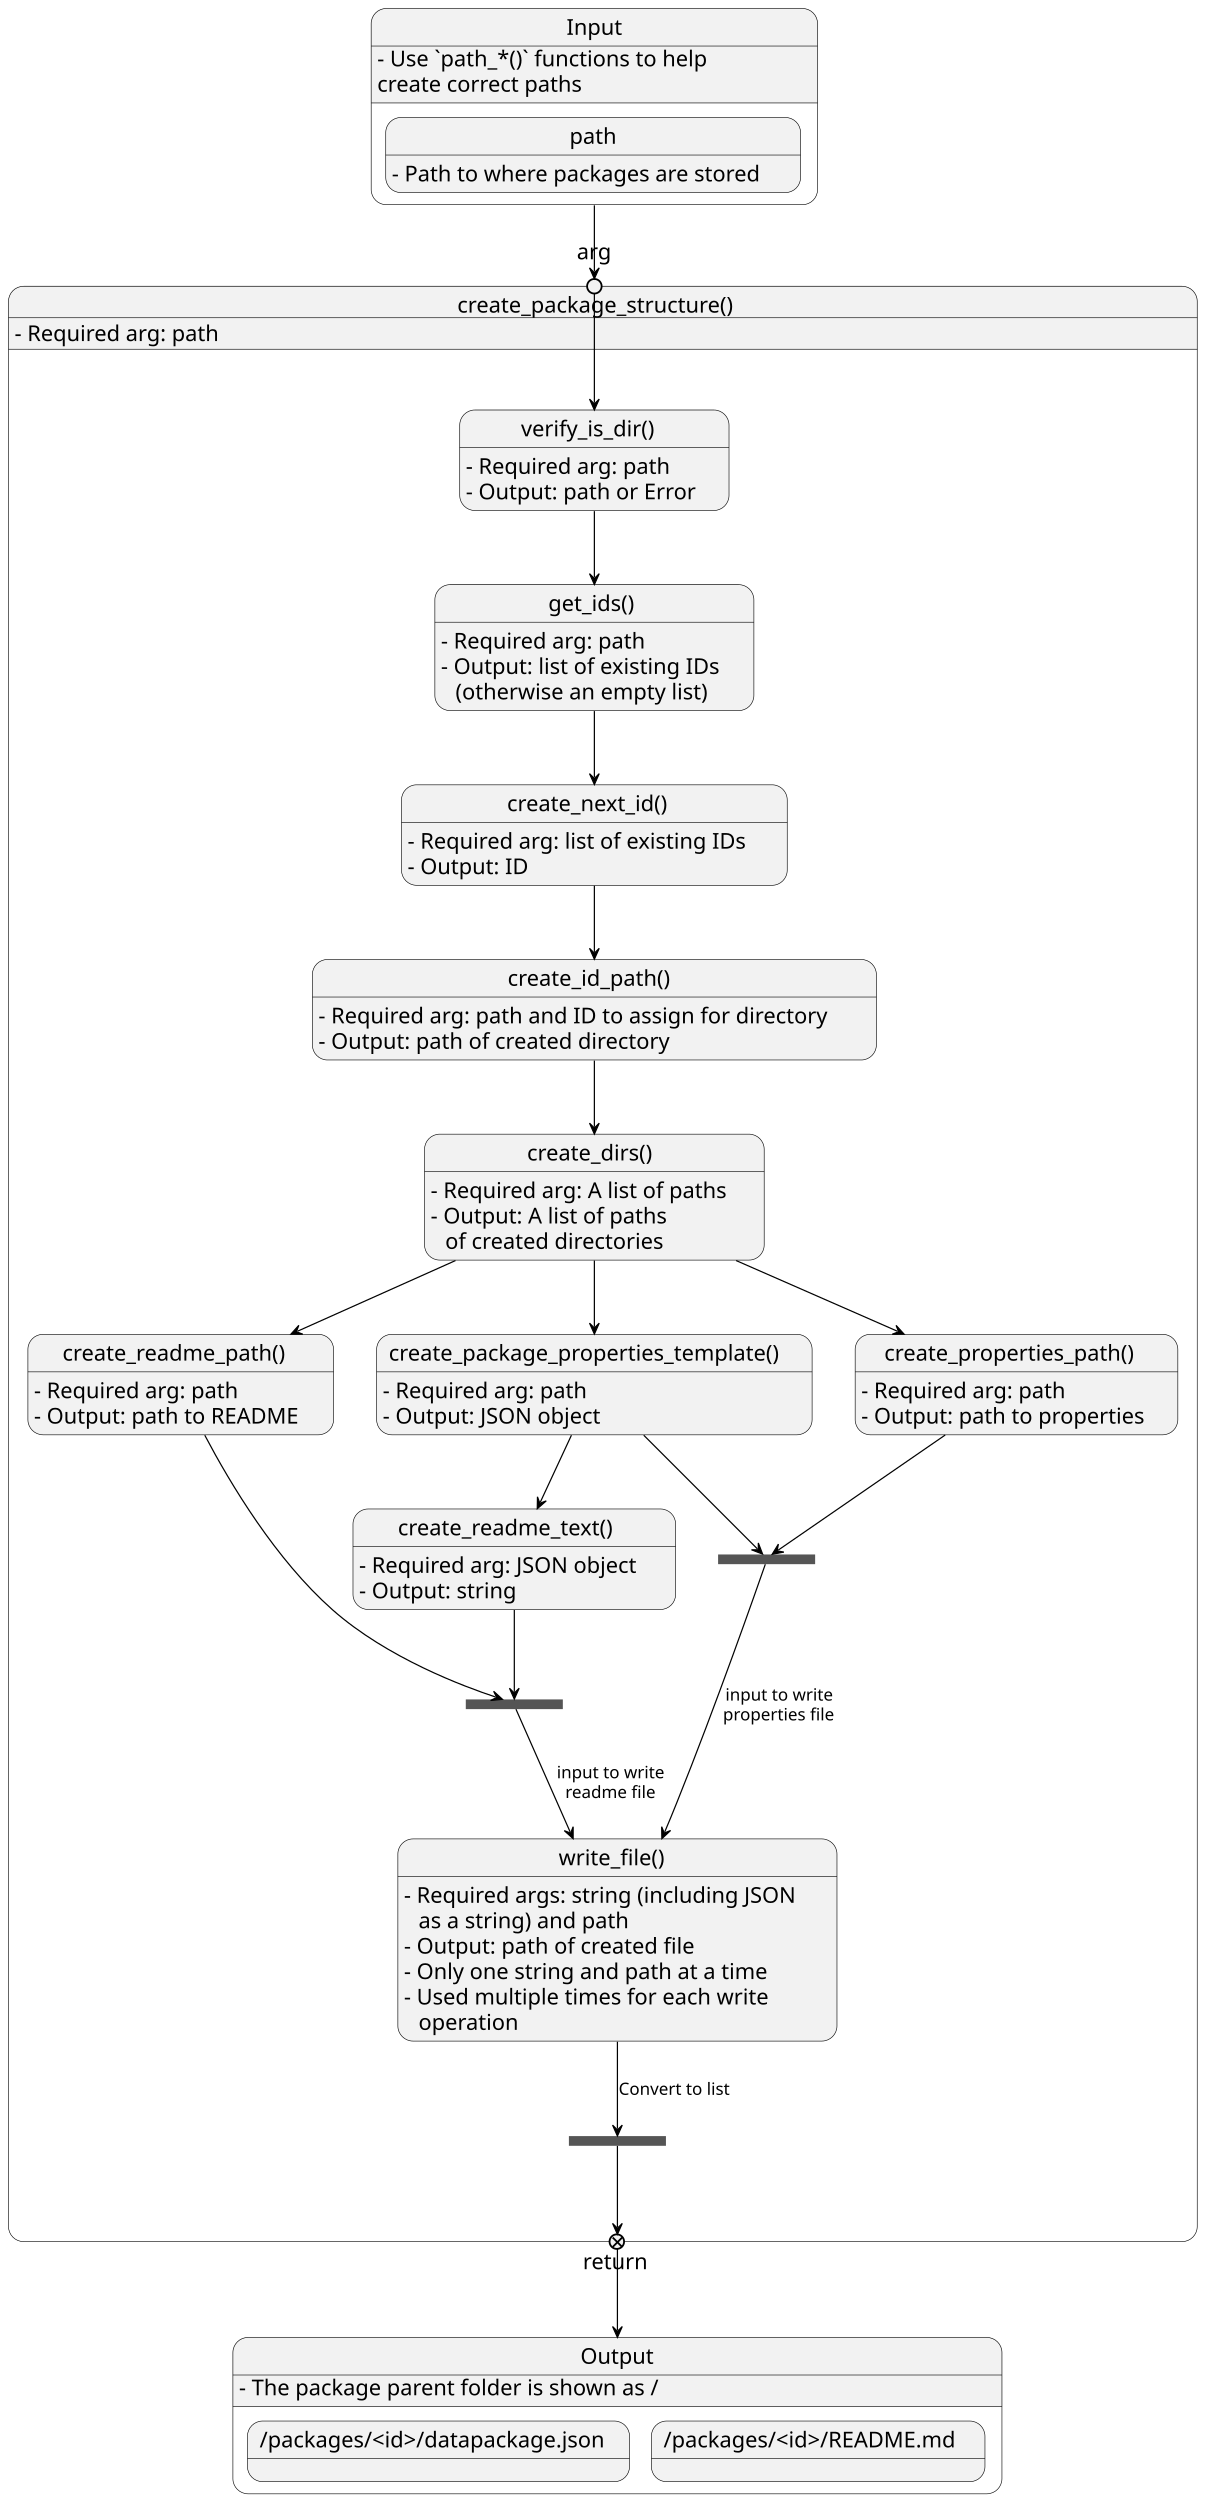
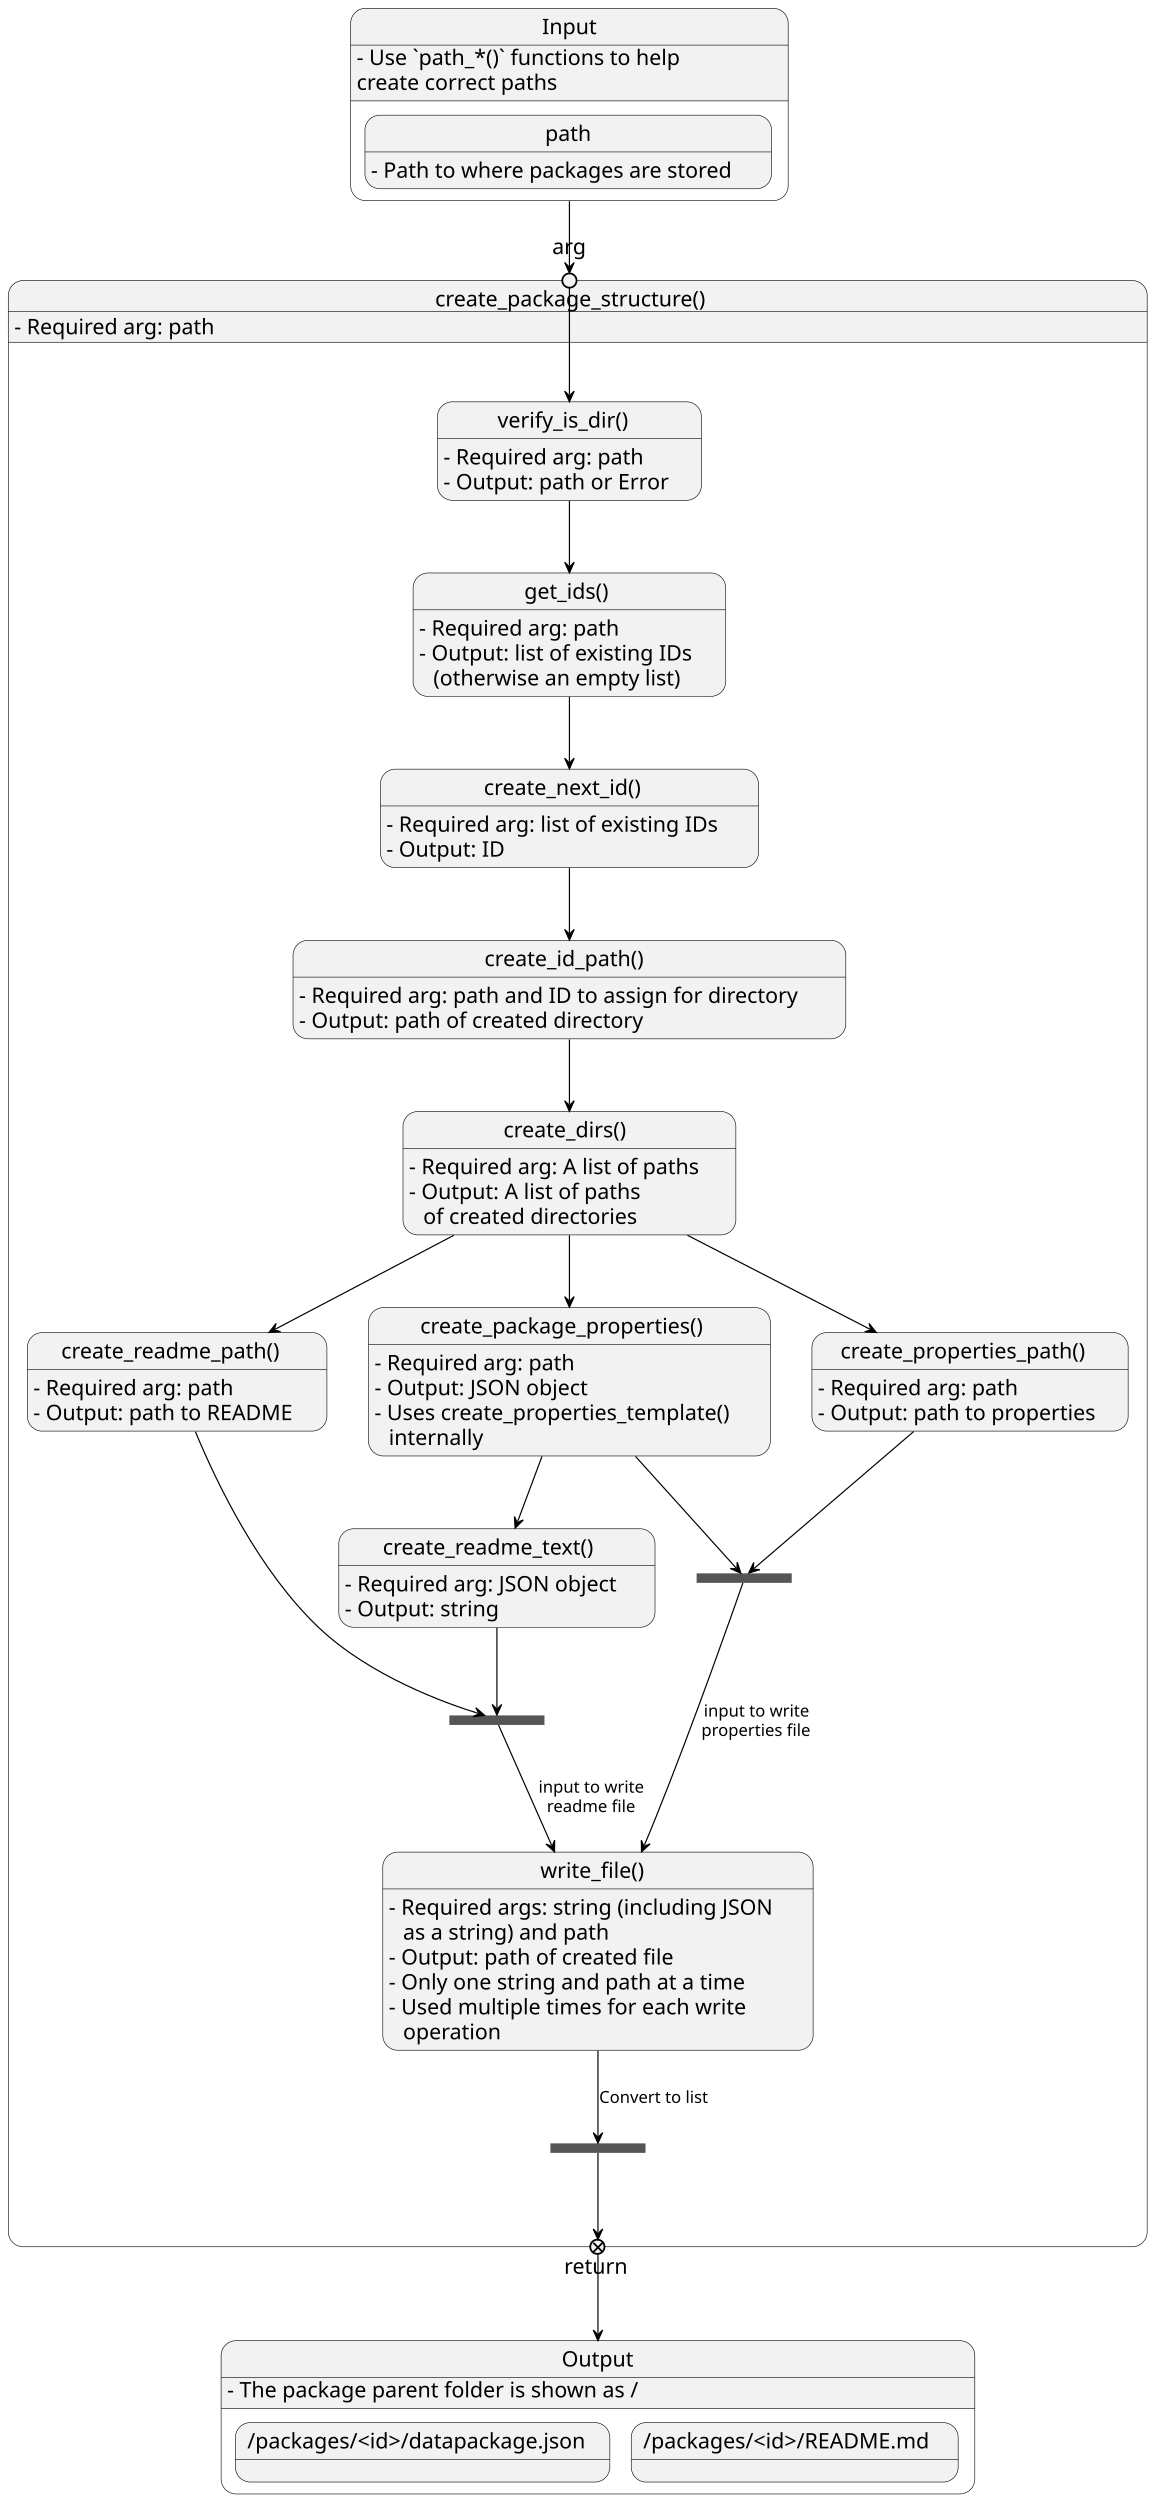
- <svg xmlns="http://www.w3.org/2000/svg" contentStyleType="text/css" height="2061px" preserveAspectRatio="none" style="width:1000px;height:2061px;background:#FFFFFF;" version="1.1" viewBox="0 0 1000 2061" width="1000px" zoomAndPan="magnify">
+ <svg xmlns="http://www.w3.org/2000/svg" contentStyleType="text/css" height="2103px" preserveAspectRatio="none" style="width:978px;height:2103px;background:#FFFFFF;" version="1.1" viewBox="0 0 978 2103" width="978px" zoomAndPan="magnify">
  <defs />
  <g>
    <g id="cluster_cps">
-       <path d="M19.5,236 L974.5,236 A12.5,12.5 0 0 1 987,248.5 L987,287.906 L7,287.906 L7,248.5 A12.5,12.5 0 0 1 19.5,236 " fill="#F2F2F2" style="stroke:#F2F2F2;stroke-width:1.0;" />
-       <rect fill="none" height="1612" rx="12.5" ry="12.5" style="stroke:#000000;stroke-width:0.5;" width="980" x="7" y="236" />
-       <line style="stroke:#000000;stroke-width:0.5;" x1="7" x2="987" y1="287.906" y2="287.906" />
-       <line style="stroke:#000000;stroke-width:0.5;" x1="7" x2="987" y1="261.953" y2="261.953" />
-       <text fill="#000000" font-family="Fira Code" font-size="18" lengthAdjust="spacing" textLength="240" x="377" y="257.708">create_package_structure()</text>
+       <path d="M19.5,236 L952.5,236 A12.5,12.5 0 0 1 965,248.5 L965,287.906 L7,287.906 L7,248.5 A12.5,12.5 0 0 1 19.5,236 " fill="#F2F2F2" style="stroke:#F2F2F2;stroke-width:1.0;" />
+       <rect fill="none" height="1654" rx="12.5" ry="12.5" style="stroke:#000000;stroke-width:0.5;" width="958" x="7" y="236" />
+       <line style="stroke:#000000;stroke-width:0.5;" x1="7" x2="965" y1="287.906" y2="287.906" />
+       <line style="stroke:#000000;stroke-width:0.5;" x1="7" x2="965" y1="261.953" y2="261.953" />
+       <text fill="#000000" font-family="Fira Code" font-size="18" lengthAdjust="spacing" textLength="240" x="366" y="257.708">create_package_structure()</text>
      <text fill="#000000" font-family="Fira Code" font-size="18" lengthAdjust="spacing" textLength="180" x="12" y="281.161">- Required arg: path</text>
    </g>
-     <text fill="#000000" font-family="Fira Code" font-size="18" lengthAdjust="spacing" textLength="29" x="475.5" y="213.755">arg</text>
-     <ellipse cx="490" cy="236" fill="#F2F2F2" rx="6" ry="6" style="stroke:#000000;stroke-width:1.5;" />
+     <text fill="#000000" font-family="Fira Code" font-size="18" lengthAdjust="spacing" textLength="29" x="464.5" y="213.755">arg</text>
+     <ellipse cx="479" cy="236" fill="#F2F2F2" rx="6" ry="6" style="stroke:#000000;stroke-width:1.5;" />
    <g id="cps.vid">
-       <rect fill="#F2F2F2" height="82.859" rx="12.5" ry="12.5" style="stroke:#000000;stroke-width:0.5;" width="222" x="379" y="338" />
-       <line style="stroke:#000000;stroke-width:0.5;" x1="379" x2="601" y1="368.953" y2="368.953" />
-       <text fill="#000000" font-family="Fira Code" font-size="18" lengthAdjust="spacing" textLength="121" x="429.5" y="359.708">verify_is_dir()</text>
-       <text fill="#000000" font-family="Fira Code" font-size="18" lengthAdjust="spacing" textLength="180" x="384" y="390.661">- Required arg: path</text>
-       <text fill="#000000" font-family="Fira Code" font-size="18" lengthAdjust="spacing" textLength="202" x="384" y="411.614">- Output: path or Error</text>
+       <rect fill="#F2F2F2" height="82.859" rx="12.5" ry="12.5" style="stroke:#000000;stroke-width:0.5;" width="222" x="368" y="338" />
+       <line style="stroke:#000000;stroke-width:0.5;" x1="368" x2="590" y1="368.953" y2="368.953" />
+       <text fill="#000000" font-family="Fira Code" font-size="18" lengthAdjust="spacing" textLength="121" x="418.5" y="359.708">verify_is_dir()</text>
+       <text fill="#000000" font-family="Fira Code" font-size="18" lengthAdjust="spacing" textLength="180" x="373" y="390.661">- Required arg: path</text>
+       <text fill="#000000" font-family="Fira Code" font-size="18" lengthAdjust="spacing" textLength="202" x="373" y="411.614">- Output: path or Error</text>
    </g>
    <g id="cps.gi">
-       <rect fill="#F2F2F2" height="103.812" rx="12.5" ry="12.5" style="stroke:#000000;stroke-width:0.5;" width="263" x="358.5" y="482" />
-       <line style="stroke:#000000;stroke-width:0.5;" x1="358.5" x2="621.5" y1="512.953" y2="512.953" />
-       <text fill="#000000" font-family="Fira Code" font-size="18" lengthAdjust="spacing" textLength="76" x="452" y="503.708">get_ids()</text>
-       <text fill="#000000" font-family="Fira Code" font-size="18" lengthAdjust="spacing" textLength="180" x="363.5" y="534.661">- Required arg: path</text>
-       <text fill="#000000" font-family="Fira Code" font-size="18" lengthAdjust="spacing" textLength="243" x="363.5" y="555.614">- Output: list of existing IDs</text>
-       <text fill="#000000" font-family="Fira Code" font-size="18" lengthAdjust="spacing" textLength="223" x="375.5" y="576.567">(otherwise an empty list)</text>
+       <rect fill="#F2F2F2" height="103.812" rx="12.5" ry="12.5" style="stroke:#000000;stroke-width:0.5;" width="263" x="347.5" y="482" />
+       <line style="stroke:#000000;stroke-width:0.5;" x1="347.5" x2="610.5" y1="512.953" y2="512.953" />
+       <text fill="#000000" font-family="Fira Code" font-size="18" lengthAdjust="spacing" textLength="76" x="441" y="503.708">get_ids()</text>
+       <text fill="#000000" font-family="Fira Code" font-size="18" lengthAdjust="spacing" textLength="180" x="352.5" y="534.661">- Required arg: path</text>
+       <text fill="#000000" font-family="Fira Code" font-size="18" lengthAdjust="spacing" textLength="243" x="352.5" y="555.614">- Output: list of existing IDs</text>
+       <text fill="#000000" font-family="Fira Code" font-size="18" lengthAdjust="spacing" textLength="223" x="364.5" y="576.567">(otherwise an empty list)</text>
    </g>
    <g id="cps.cni">
-       <rect fill="#F2F2F2" height="82.859" rx="12.5" ry="12.5" style="stroke:#000000;stroke-width:0.5;" width="318" x="331" y="647" />
-       <line style="stroke:#000000;stroke-width:0.5;" x1="331" x2="649" y1="677.953" y2="677.953" />
-       <text fill="#000000" font-family="Fira Code" font-size="18" lengthAdjust="spacing" textLength="144" x="418" y="668.708">create_next_id()</text>
-       <text fill="#000000" font-family="Fira Code" font-size="18" lengthAdjust="spacing" textLength="298" x="336" y="699.661">- Required arg: list of existing IDs</text>
-       <text fill="#000000" font-family="Fira Code" font-size="18" lengthAdjust="spacing" textLength="106" x="336" y="720.614">- Output: ID</text>
+       <rect fill="#F2F2F2" height="82.859" rx="12.5" ry="12.5" style="stroke:#000000;stroke-width:0.5;" width="318" x="320" y="647" />
+       <line style="stroke:#000000;stroke-width:0.5;" x1="320" x2="638" y1="677.953" y2="677.953" />
+       <text fill="#000000" font-family="Fira Code" font-size="18" lengthAdjust="spacing" textLength="144" x="407" y="668.708">create_next_id()</text>
+       <text fill="#000000" font-family="Fira Code" font-size="18" lengthAdjust="spacing" textLength="298" x="325" y="699.661">- Required arg: list of existing IDs</text>
+       <text fill="#000000" font-family="Fira Code" font-size="18" lengthAdjust="spacing" textLength="106" x="325" y="720.614">- Output: ID</text>
    </g>
    <g id="cps.cip">
-       <rect fill="#F2F2F2" height="82.859" rx="12.5" ry="12.5" style="stroke:#000000;stroke-width:0.5;" width="465" x="257.5" y="791" />
-       <line style="stroke:#000000;stroke-width:0.5;" x1="257.5" x2="722.5" y1="821.953" y2="821.953" />
-       <text fill="#000000" font-family="Fira Code" font-size="18" lengthAdjust="spacing" textLength="143" x="418.5" y="812.708">create_id_path()</text>
-       <text fill="#000000" font-family="Fira Code" font-size="18" lengthAdjust="spacing" textLength="445" x="262.5" y="843.661">- Required arg: path and ID to assign for directory</text>
-       <text fill="#000000" font-family="Fira Code" font-size="18" lengthAdjust="spacing" textLength="308" x="262.5" y="864.614">- Output: path of created directory</text>
+       <rect fill="#F2F2F2" height="82.859" rx="12.5" ry="12.5" style="stroke:#000000;stroke-width:0.5;" width="465" x="246.5" y="791" />
+       <line style="stroke:#000000;stroke-width:0.5;" x1="246.5" x2="711.5" y1="821.953" y2="821.953" />
+       <text fill="#000000" font-family="Fira Code" font-size="18" lengthAdjust="spacing" textLength="143" x="407.5" y="812.708">create_id_path()</text>
+       <text fill="#000000" font-family="Fira Code" font-size="18" lengthAdjust="spacing" textLength="445" x="251.5" y="843.661">- Required arg: path and ID to assign for directory</text>
+       <text fill="#000000" font-family="Fira Code" font-size="18" lengthAdjust="spacing" textLength="308" x="251.5" y="864.614">- Output: path of created directory</text>
    </g>
    <g id="cps.cd">
-       <rect fill="#F2F2F2" height="103.812" rx="12.5" ry="12.5" style="stroke:#000000;stroke-width:0.5;" width="280" x="350" y="935" />
-       <line style="stroke:#000000;stroke-width:0.5;" x1="350" x2="630" y1="965.953" y2="965.953" />
-       <text fill="#000000" font-family="Fira Code" font-size="18" lengthAdjust="spacing" textLength="111" x="434.5" y="956.708">create_dirs()</text>
-       <text fill="#000000" font-family="Fira Code" font-size="18" lengthAdjust="spacing" textLength="260" x="355" y="987.661">- Required arg: A list of paths</text>
-       <text fill="#000000" font-family="Fira Code" font-size="18" lengthAdjust="spacing" textLength="205" x="355" y="1008.614">- Output: A list of paths</text>
-       <text fill="#000000" font-family="Fira Code" font-size="18" lengthAdjust="spacing" textLength="190" x="367" y="1029.567">of created directories</text>
+       <rect fill="#F2F2F2" height="103.812" rx="12.5" ry="12.5" style="stroke:#000000;stroke-width:0.5;" width="280" x="339" y="935" />
+       <line style="stroke:#000000;stroke-width:0.5;" x1="339" x2="619" y1="965.953" y2="965.953" />
+       <text fill="#000000" font-family="Fira Code" font-size="18" lengthAdjust="spacing" textLength="111" x="423.5" y="956.708">create_dirs()</text>
+       <text fill="#000000" font-family="Fira Code" font-size="18" lengthAdjust="spacing" textLength="260" x="344" y="987.661">- Required arg: A list of paths</text>
+       <text fill="#000000" font-family="Fira Code" font-size="18" lengthAdjust="spacing" textLength="205" x="344" y="1008.614">- Output: A list of paths</text>
+       <text fill="#000000" font-family="Fira Code" font-size="18" lengthAdjust="spacing" textLength="190" x="356" y="1029.567">of created directories</text>
    </g>
    <g id="cps.cppt">
-       <rect fill="#F2F2F2" height="82.859" rx="12.5" ry="12.5" style="stroke:#000000;stroke-width:0.5;" width="359" x="310.5" y="1100" />
-       <line style="stroke:#000000;stroke-width:0.5;" x1="310.5" x2="669.5" y1="1130.953" y2="1130.953" />
-       <text fill="#000000" font-family="Fira Code" font-size="18" lengthAdjust="spacing" textLength="339" x="320.5" y="1121.708">create_package_properties_template()</text>
-       <text fill="#000000" font-family="Fira Code" font-size="18" lengthAdjust="spacing" textLength="180" x="315.5" y="1152.661">- Required arg: path</text>
-       <text fill="#000000" font-family="Fira Code" font-size="18" lengthAdjust="spacing" textLength="191" x="315.5" y="1173.614">- Output: JSON object</text>
+       <rect fill="#F2F2F2" height="124.766" rx="12.5" ry="12.5" style="stroke:#000000;stroke-width:0.5;" width="338" x="310" y="1100" />
+       <line style="stroke:#000000;stroke-width:0.5;" x1="310" x2="648" y1="1130.953" y2="1130.953" />
+       <text fill="#000000" font-family="Fira Code" font-size="18" lengthAdjust="spacing" textLength="251" x="353.5" y="1121.708">create_package_properties()</text>
+       <text fill="#000000" font-family="Fira Code" font-size="18" lengthAdjust="spacing" textLength="180" x="315" y="1152.661">- Required arg: path</text>
+       <text fill="#000000" font-family="Fira Code" font-size="18" lengthAdjust="spacing" textLength="191" x="315" y="1173.614">- Output: JSON object</text>
+       <text fill="#000000" font-family="Fira Code" font-size="18" lengthAdjust="spacing" textLength="318" x="315" y="1194.567">- Uses create_properties_template()</text>
+       <text fill="#000000" font-family="Fira Code" font-size="18" lengthAdjust="spacing" textLength="84" x="327" y="1215.521">internally</text>
    </g>
    <g id="cps.crt">
-       <rect fill="#F2F2F2" height="82.859" rx="12.5" ry="12.5" style="stroke:#000000;stroke-width:0.5;" width="266" x="291" y="1244" />
-       <line style="stroke:#000000;stroke-width:0.5;" x1="291" x2="557" y1="1274.953" y2="1274.953" />
-       <text fill="#000000" font-family="Fira Code" font-size="18" lengthAdjust="spacing" textLength="192" x="328" y="1265.708">create_readme_text()</text>
-       <text fill="#000000" font-family="Fira Code" font-size="18" lengthAdjust="spacing" textLength="246" x="296" y="1296.661">- Required arg: JSON object</text>
-       <text fill="#000000" font-family="Fira Code" font-size="18" lengthAdjust="spacing" textLength="136" x="296" y="1317.614">- Output: string</text>
+       <rect fill="#F2F2F2" height="82.859" rx="12.5" ry="12.5" style="stroke:#000000;stroke-width:0.5;" width="266" x="285" y="1286" />
+       <line style="stroke:#000000;stroke-width:0.5;" x1="285" x2="551" y1="1316.953" y2="1316.953" />
+       <text fill="#000000" font-family="Fira Code" font-size="18" lengthAdjust="spacing" textLength="192" x="322" y="1307.708">create_readme_text()</text>
+       <text fill="#000000" font-family="Fira Code" font-size="18" lengthAdjust="spacing" textLength="246" x="290" y="1338.661">- Required arg: JSON object</text>
+       <text fill="#000000" font-family="Fira Code" font-size="18" lengthAdjust="spacing" textLength="136" x="290" y="1359.614">- Output: string</text>
    </g>
    <g id="cps.crp">
-       <rect fill="#F2F2F2" height="82.859" rx="12.5" ry="12.5" style="stroke:#000000;stroke-width:0.5;" width="252" x="23" y="1100" />
-       <line style="stroke:#000000;stroke-width:0.5;" x1="23" x2="275" y1="1130.953" y2="1130.953" />
-       <text fill="#000000" font-family="Fira Code" font-size="18" lengthAdjust="spacing" textLength="195" x="51.5" y="1121.708">create_readme_path()</text>
-       <text fill="#000000" font-family="Fira Code" font-size="18" lengthAdjust="spacing" textLength="180" x="28" y="1152.661">- Required arg: path</text>
-       <text fill="#000000" font-family="Fira Code" font-size="18" lengthAdjust="spacing" textLength="232" x="28" y="1173.614">- Output: path to README</text>
+       <rect fill="#F2F2F2" height="82.859" rx="12.5" ry="12.5" style="stroke:#000000;stroke-width:0.5;" width="252" x="23" y="1121" />
+       <line style="stroke:#000000;stroke-width:0.5;" x1="23" x2="275" y1="1151.953" y2="1151.953" />
+       <text fill="#000000" font-family="Fira Code" font-size="18" lengthAdjust="spacing" textLength="195" x="51.5" y="1142.708">create_readme_path()</text>
+       <text fill="#000000" font-family="Fira Code" font-size="18" lengthAdjust="spacing" textLength="180" x="28" y="1173.661">- Required arg: path</text>
+       <text fill="#000000" font-family="Fira Code" font-size="18" lengthAdjust="spacing" textLength="232" x="28" y="1194.614">- Output: path to README</text>
    </g>
    <g id="cps.cprop">
-       <rect fill="#F2F2F2" height="82.859" rx="12.5" ry="12.5" style="stroke:#000000;stroke-width:0.5;" width="266" x="705" y="1100" />
-       <line style="stroke:#000000;stroke-width:0.5;" x1="705" x2="971" y1="1130.953" y2="1130.953" />
-       <text fill="#000000" font-family="Fira Code" font-size="18" lengthAdjust="spacing" textLength="218" x="729" y="1121.708">create_properties_path()</text>
-       <text fill="#000000" font-family="Fira Code" font-size="18" lengthAdjust="spacing" textLength="180" x="710" y="1152.661">- Required arg: path</text>
-       <text fill="#000000" font-family="Fira Code" font-size="18" lengthAdjust="spacing" textLength="246" x="710" y="1173.614">- Output: path to properties</text>
+       <rect fill="#F2F2F2" height="82.859" rx="12.5" ry="12.5" style="stroke:#000000;stroke-width:0.5;" width="266" x="683" y="1121" />
+       <line style="stroke:#000000;stroke-width:0.5;" x1="683" x2="949" y1="1151.953" y2="1151.953" />
+       <text fill="#000000" font-family="Fira Code" font-size="18" lengthAdjust="spacing" textLength="218" x="707" y="1142.708">create_properties_path()</text>
+       <text fill="#000000" font-family="Fira Code" font-size="18" lengthAdjust="spacing" textLength="180" x="688" y="1173.661">- Required arg: path</text>
+       <text fill="#000000" font-family="Fira Code" font-size="18" lengthAdjust="spacing" textLength="246" x="688" y="1194.614">- Output: path to properties</text>
    </g>
    <g id="cps.wf">
-       <rect fill="#F2F2F2" height="166.672" rx="12.5" ry="12.5" style="stroke:#000000;stroke-width:0.5;" width="362" x="328" y="1516" />
-       <line style="stroke:#000000;stroke-width:0.5;" x1="328" x2="690" y1="1546.953" y2="1546.953" />
-       <text fill="#000000" font-family="Fira Code" font-size="18" lengthAdjust="spacing" textLength="97" x="460.5" y="1537.708">write_file()</text>
-       <text fill="#000000" font-family="Fira Code" font-size="18" lengthAdjust="spacing" textLength="342" x="333" y="1568.661">- Required args: string (including JSON</text>
-       <text fill="#000000" font-family="Fira Code" font-size="18" lengthAdjust="spacing" textLength="180" x="345" y="1589.614">as a string) and path</text>
-       <text fill="#000000" font-family="Fira Code" font-size="18" lengthAdjust="spacing" textLength="254" x="333" y="1610.567">- Output: path of created file</text>
-       <text fill="#000000" font-family="Fira Code" font-size="18" lengthAdjust="spacing" textLength="317" x="333" y="1631.521">- Only one string and path at a time</text>
-       <text fill="#000000" font-family="Fira Code" font-size="18" lengthAdjust="spacing" textLength="320" x="333" y="1652.474">- Used multiple times for each write</text>
-       <text fill="#000000" font-family="Fira Code" font-size="18" lengthAdjust="spacing" textLength="85" x="345" y="1673.427">operation</text>
-     </g>
-     <rect fill="#555555" height="8" style="stroke:none;stroke-width:1.0;" width="80" x="384" y="1401" />
-     <rect fill="#555555" height="8" style="stroke:none;stroke-width:1.0;" width="80" x="592" y="1281.5" />
-     <rect fill="#555555" height="8" style="stroke:none;stroke-width:1.0;" width="80" x="469" y="1761" />
-     <text fill="#000000" font-family="Fira Code" font-size="18" lengthAdjust="spacing" textLength="56" x="480.5" y="1870.708">return</text>
-     <ellipse cx="508.5" cy="1848" fill="#F2F2F2" rx="6" ry="6" style="stroke:#000000;stroke-width:1.5;" />
-     <line style="stroke:#000000;stroke-width:1.5;" x1="512.889" x2="505.111" y1="1852.389" y2="1844.611" />
-     <line style="stroke:#000000;stroke-width:1.5;" x1="512.889" x2="505.111" y1="1844.611" y2="1852.389" />
-     <path d="M318.5,7 L661.5,7 A12.5,12.5 0 0 1 674,19.5 L674,84.859 L306,84.859 L306,19.5 A12.5,12.5 0 0 1 318.5,7 " fill="#F2F2F2" style="stroke:#F2F2F2;stroke-width:1.0;" />
-     <rect fill="none" height="161.766" rx="12.5" ry="12.5" style="stroke:#000000;stroke-width:0.5;" width="368" x="306" y="7" />
-     <line style="stroke:#000000;stroke-width:0.5;" x1="306" x2="674" y1="84.859" y2="84.859" />
-     <line style="stroke:#000000;stroke-width:0.5;" x1="306" x2="674" y1="37.953" y2="37.953" />
-     <text fill="#000000" font-family="Fira Code" font-size="18" lengthAdjust="spacing" textLength="46" x="467" y="28.708">Input</text>
-     <text fill="#000000" font-family="Fira Code" font-size="18" lengthAdjust="spacing" textLength="294" x="311" y="54.661">- Use `path_*()` functions to help</text>
-     <text fill="#000000" font-family="Fira Code" font-size="18" lengthAdjust="spacing" textLength="178" x="311" y="75.614">create correct paths</text>
+       <rect fill="#F2F2F2" height="166.672" rx="12.5" ry="12.5" style="stroke:#000000;stroke-width:0.5;" width="362" x="322" y="1558" />
+       <line style="stroke:#000000;stroke-width:0.5;" x1="322" x2="684" y1="1588.953" y2="1588.953" />
+       <text fill="#000000" font-family="Fira Code" font-size="18" lengthAdjust="spacing" textLength="97" x="454.5" y="1579.708">write_file()</text>
+       <text fill="#000000" font-family="Fira Code" font-size="18" lengthAdjust="spacing" textLength="342" x="327" y="1610.661">- Required args: string (including JSON</text>
+       <text fill="#000000" font-family="Fira Code" font-size="18" lengthAdjust="spacing" textLength="180" x="339" y="1631.614">as a string) and path</text>
+       <text fill="#000000" font-family="Fira Code" font-size="18" lengthAdjust="spacing" textLength="254" x="327" y="1652.567">- Output: path of created file</text>
+       <text fill="#000000" font-family="Fira Code" font-size="18" lengthAdjust="spacing" textLength="317" x="327" y="1673.521">- Only one string and path at a time</text>
+       <text fill="#000000" font-family="Fira Code" font-size="18" lengthAdjust="spacing" textLength="320" x="327" y="1694.474">- Used multiple times for each write</text>
+       <text fill="#000000" font-family="Fira Code" font-size="18" lengthAdjust="spacing" textLength="85" x="339" y="1715.427">operation</text>
+     </g>
+     <rect fill="#555555" height="8" style="stroke:none;stroke-width:1.0;" width="80" x="378" y="1443" />
+     <rect fill="#555555" height="8" style="stroke:none;stroke-width:1.0;" width="80" x="586" y="1323.5" />
+     <rect fill="#555555" height="8" style="stroke:none;stroke-width:1.0;" width="80" x="463" y="1803" />
+     <text fill="#000000" font-family="Fira Code" font-size="18" lengthAdjust="spacing" textLength="56" x="474.5" y="1912.708">return</text>
+     <ellipse cx="502.5" cy="1890" fill="#F2F2F2" rx="6" ry="6" style="stroke:#000000;stroke-width:1.5;" />
+     <line style="stroke:#000000;stroke-width:1.5;" x1="506.889" x2="499.111" y1="1894.389" y2="1886.611" />
+     <line style="stroke:#000000;stroke-width:1.5;" x1="506.889" x2="499.111" y1="1886.611" y2="1894.389" />
+     <path d="M307.5,7 L650.5,7 A12.5,12.5 0 0 1 663,19.5 L663,84.859 L295,84.859 L295,19.5 A12.5,12.5 0 0 1 307.5,7 " fill="#F2F2F2" style="stroke:#F2F2F2;stroke-width:1.0;" />
+     <rect fill="none" height="161.766" rx="12.5" ry="12.5" style="stroke:#000000;stroke-width:0.5;" width="368" x="295" y="7" />
+     <line style="stroke:#000000;stroke-width:0.5;" x1="295" x2="663" y1="84.859" y2="84.859" />
+     <line style="stroke:#000000;stroke-width:0.5;" x1="295" x2="663" y1="37.953" y2="37.953" />
+     <text fill="#000000" font-family="Fira Code" font-size="18" lengthAdjust="spacing" textLength="46" x="456" y="28.708">Input</text>
+     <text fill="#000000" font-family="Fira Code" font-size="18" lengthAdjust="spacing" textLength="294" x="300" y="54.661">- Use `path_*()` functions to help</text>
+     <text fill="#000000" font-family="Fira Code" font-size="18" lengthAdjust="spacing" textLength="178" x="300" y="75.614">create correct paths</text>
    <g id="input.path">
-       <rect fill="#F2F2F2" height="61.906" rx="12.5" ry="12.5" style="stroke:#000000;stroke-width:0.5;" width="342" x="318" y="96.859" />
-       <line style="stroke:#000000;stroke-width:0.5;" x1="318" x2="660" y1="127.812" y2="127.812" />
-       <text fill="#000000" font-family="Fira Code" font-size="18" lengthAdjust="spacing" textLength="39" x="469.5" y="118.567">path</text>
-       <text fill="#000000" font-family="Fira Code" font-size="18" lengthAdjust="spacing" textLength="322" x="323" y="149.52">- Path to where packages are stored</text>
-     </g>
-     <path d="M204.5,1927 L813.5,1927 A12.5,12.5 0 0 1 826,1939.5 L826,1983.906 L192,1983.906 L192,1939.5 A12.5,12.5 0 0 1 204.5,1927 " fill="#F2F2F2" style="stroke:#F2F2F2;stroke-width:1.0;" />
-     <rect fill="none" height="128.906" rx="12.5" ry="12.5" style="stroke:#000000;stroke-width:0.5;" width="634" x="192" y="1927" />
-     <line style="stroke:#000000;stroke-width:0.5;" x1="192" x2="826" y1="1983.906" y2="1983.906" />
-     <line style="stroke:#000000;stroke-width:0.5;" x1="192" x2="826" y1="1957.953" y2="1957.953" />
-     <text fill="#000000" font-family="Fira Code" font-size="18" lengthAdjust="spacing" textLength="61" x="478.5" y="1948.708">Output</text>
-     <text fill="#000000" font-family="Fira Code" font-size="18" lengthAdjust="spacing" textLength="365" x="197" y="1974.661">- The package parent folder is shown as /</text>
+       <rect fill="#F2F2F2" height="61.906" rx="12.5" ry="12.5" style="stroke:#000000;stroke-width:0.5;" width="342" x="307" y="96.859" />
+       <line style="stroke:#000000;stroke-width:0.5;" x1="307" x2="649" y1="127.812" y2="127.812" />
+       <text fill="#000000" font-family="Fira Code" font-size="18" lengthAdjust="spacing" textLength="39" x="458.5" y="118.567">path</text>
+       <text fill="#000000" font-family="Fira Code" font-size="18" lengthAdjust="spacing" textLength="322" x="312" y="149.52">- Path to where packages are stored</text>
+     </g>
+     <path d="M198.5,1969 L807.5,1969 A12.5,12.5 0 0 1 820,1981.5 L820,2025.906 L186,2025.906 L186,1981.5 A12.5,12.5 0 0 1 198.5,1969 " fill="#F2F2F2" style="stroke:#F2F2F2;stroke-width:1.0;" />
+     <rect fill="none" height="128.906" rx="12.5" ry="12.5" style="stroke:#000000;stroke-width:0.5;" width="634" x="186" y="1969" />
+     <line style="stroke:#000000;stroke-width:0.5;" x1="186" x2="820" y1="2025.906" y2="2025.906" />
+     <line style="stroke:#000000;stroke-width:0.5;" x1="186" x2="820" y1="1999.953" y2="1999.953" />
+     <text fill="#000000" font-family="Fira Code" font-size="18" lengthAdjust="spacing" textLength="61" x="472.5" y="1990.708">Output</text>
+     <text fill="#000000" font-family="Fira Code" font-size="18" lengthAdjust="spacing" textLength="365" x="191" y="2016.661">- The package parent folder is shown as /</text>
    <g id="output.properties_file">
-       <rect fill="#F2F2F2" height="50" rx="12.5" ry="12.5" style="stroke:#000000;stroke-width:0.5;" width="315" x="204" y="1995.906" />
-       <line style="stroke:#000000;stroke-width:0.5;" x1="204" x2="519" y1="2026.859" y2="2026.859" />
-       <text fill="#000000" font-family="Fira Code" font-size="18" lengthAdjust="spacing" textLength="295" x="214" y="2017.614">/packages/&lt;id&gt;/datapackage.json</text>
+       <rect fill="#F2F2F2" height="50" rx="12.5" ry="12.5" style="stroke:#000000;stroke-width:0.5;" width="315" x="198" y="2037.906" />
+       <line style="stroke:#000000;stroke-width:0.5;" x1="198" x2="513" y1="2068.859" y2="2068.859" />
+       <text fill="#000000" font-family="Fira Code" font-size="18" lengthAdjust="spacing" textLength="295" x="208" y="2059.614">/packages/&lt;id&gt;/datapackage.json</text>
    </g>
    <g id="output.readme">
-       <rect fill="#F2F2F2" height="50" rx="12.5" ry="12.5" style="stroke:#000000;stroke-width:0.5;" width="275" x="537" y="1995.906" />
-       <line style="stroke:#000000;stroke-width:0.5;" x1="537" x2="812" y1="2026.859" y2="2026.859" />
-       <text fill="#000000" font-family="Fira Code" font-size="18" lengthAdjust="spacing" textLength="255" x="547" y="2017.614">/packages/&lt;id&gt;/README.md</text>
+       <rect fill="#F2F2F2" height="50" rx="12.5" ry="12.5" style="stroke:#000000;stroke-width:0.5;" width="275" x="531" y="2037.906" />
+       <line style="stroke:#000000;stroke-width:0.5;" x1="531" x2="806" y1="2068.859" y2="2068.859" />
+       <text fill="#000000" font-family="Fira Code" font-size="18" lengthAdjust="spacing" textLength="255" x="541" y="2059.614">/packages/&lt;id&gt;/README.md</text>
    </g>
    <g id="link_input_arg">
-       <path d="M490,169.26 C490,194.97 490,213.47 490,223.82 " fill="none" id="input-to-arg" style="stroke:#000000;stroke-width:1.0;" />
-       <polygon fill="#000000" points="490,229.82,494,220.82,490,224.82,486,220.82,490,229.82" style="stroke:#000000;stroke-width:1.0;" />
+       <path d="M479,169.26 C479,194.97 479,213.47 479,223.82 " fill="none" id="input-to-arg" style="stroke:#000000;stroke-width:1.0;" />
+       <polygon fill="#000000" points="479,229.82,483,220.82,479,224.82,475,220.82,479,229.82" style="stroke:#000000;stroke-width:1.0;" />
    </g>
    <g id="link_arg_vid">
-       <path d="M490,242.04 C490,257.2 490,297.5 490,331.99 " fill="none" id="arg-to-vid" style="stroke:#000000;stroke-width:1.0;" />
-       <polygon fill="#000000" points="490,337.99,494,328.99,490,332.99,486,328.99,490,337.99" style="stroke:#000000;stroke-width:1.0;" />
+       <path d="M479,242.04 C479,257.2 479,297.5 479,331.99 " fill="none" id="arg-to-vid" style="stroke:#000000;stroke-width:1.0;" />
+       <polygon fill="#000000" points="479,337.99,483,328.99,479,332.99,475,328.99,479,337.99" style="stroke:#000000;stroke-width:1.0;" />
    </g>
    <g id="link_vid_gi">
-       <path d="M490,421.37 C490,439.98 490,456.21 490,475.92 " fill="none" id="vid-to-gi" style="stroke:#000000;stroke-width:1.0;" />
-       <polygon fill="#000000" points="490,481.92,494,472.92,490,476.92,486,472.92,490,481.92" style="stroke:#000000;stroke-width:1.0;" />
+       <path d="M479,421.37 C479,439.98 479,456.21 479,475.92 " fill="none" id="vid-to-gi" style="stroke:#000000;stroke-width:1.0;" />
+       <polygon fill="#000000" points="479,481.92,483,472.92,479,476.92,475,472.92,479,481.92" style="stroke:#000000;stroke-width:1.0;" />
    </g>
    <g id="link_gi_cni">
-       <path d="M490,586.2 C490,605.93 490,622.18 490,640.79 " fill="none" id="gi-to-cni" style="stroke:#000000;stroke-width:1.0;" />
-       <polygon fill="#000000" points="490,646.79,494,637.79,490,641.79,486,637.79,490,646.79" style="stroke:#000000;stroke-width:1.0;" />
+       <path d="M479,586.2 C479,605.93 479,622.18 479,640.79 " fill="none" id="gi-to-cni" style="stroke:#000000;stroke-width:1.0;" />
+       <polygon fill="#000000" points="479,646.79,483,637.79,479,641.79,475,637.79,479,646.79" style="stroke:#000000;stroke-width:1.0;" />
    </g>
    <g id="link_cni_cip">
-       <path d="M490,730.19 C490,749.2 490,765.79 490,784.8 " fill="none" id="cni-to-cip" style="stroke:#000000;stroke-width:1.0;" />
-       <polygon fill="#000000" points="490,790.8,494,781.8,490,785.8,486,781.8,490,790.8" style="stroke:#000000;stroke-width:1.0;" />
+       <path d="M479,730.19 C479,749.2 479,765.79 479,784.8 " fill="none" id="cni-to-cip" style="stroke:#000000;stroke-width:1.0;" />
+       <polygon fill="#000000" points="479,790.8,483,781.8,479,785.8,475,781.8,479,790.8" style="stroke:#000000;stroke-width:1.0;" />
    </g>
    <g id="link_cip_cd">
-       <path d="M490,874.37 C490,892.98 490,909.21 490,928.92 " fill="none" id="cip-to-cd" style="stroke:#000000;stroke-width:1.0;" />
-       <polygon fill="#000000" points="490,934.92,494,925.92,490,929.92,486,925.92,490,934.92" style="stroke:#000000;stroke-width:1.0;" />
+       <path d="M479,874.37 C479,892.98 479,909.21 479,928.92 " fill="none" id="cip-to-cd" style="stroke:#000000;stroke-width:1.0;" />
+       <polygon fill="#000000" points="479,934.92,483,925.92,479,929.92,475,925.92,479,934.92" style="stroke:#000000;stroke-width:1.0;" />
    </g>
    <g id="link_cd_cppt">
-       <path d="M490,1039.2 C490,1058.93 490,1075.18 490,1093.79 " fill="none" id="cd-to-cppt" style="stroke:#000000;stroke-width:1.0;" />
-       <polygon fill="#000000" points="490,1099.79,494,1090.79,490,1094.79,486,1090.79,490,1099.79" style="stroke:#000000;stroke-width:1.0;" />
+       <path d="M479,1039.12 C479,1058.11 479,1073.86 479,1093.7 " fill="none" id="cd-to-cppt" style="stroke:#000000;stroke-width:1.0;" />
+       <polygon fill="#000000" points="479,1099.7,483,1090.7,479,1094.7,475,1090.7,479,1099.7" style="stroke:#000000;stroke-width:1.0;" />
    </g>
    <g id="link_cppt_crt">
-       <path d="M471.09,1183.19 C462.25,1202.2 454.278,1219.348 445.448,1238.358 " fill="none" id="cppt-to-crt" style="stroke:#000000;stroke-width:1.0;" />
-       <polygon fill="#000000" points="442.92,1243.8,450.339,1237.323,445.026,1239.265,443.084,1233.953,442.92,1243.8" style="stroke:#000000;stroke-width:1.0;" />
+       <path d="M455.94,1225.12 C448.38,1245.32 442.273,1261.63 435.433,1279.91 " fill="none" id="cppt-to-crt" style="stroke:#000000;stroke-width:1.0;" />
+       <polygon fill="#000000" points="433.33,1285.53,440.23,1278.503,435.082,1280.847,432.738,1275.699,433.33,1285.53" style="stroke:#000000;stroke-width:1.0;" />
    </g>
    <g id="link_cd_crp">
-       <path d="M375.5,1039.2 C331.29,1058.98 286.907,1078.831 245.247,1097.461 " fill="none" id="cd-to-crp" style="stroke:#000000;stroke-width:1.0;" />
-       <polygon fill="#000000" points="239.77,1099.91,249.619,1099.887,244.334,1097.869,246.353,1092.584,239.77,1099.91" style="stroke:#000000;stroke-width:1.0;" />
+       <path d="M381.77,1039.12 C332.15,1065.21 277.941,1093.708 231.511,1118.118 " fill="none" id="cd-to-crp" style="stroke:#000000;stroke-width:1.0;" />
+       <polygon fill="#000000" points="226.2,1120.91,236.028,1120.262,230.626,1118.583,232.305,1113.181,226.2,1120.91" style="stroke:#000000;stroke-width:1.0;" />
    </g>
    <g id="link_cd_cprop">
-       <path d="M606.85,1039.2 C651.97,1058.98 697.354,1078.872 739.874,1097.502 " fill="none" id="cd-to-cprop" style="stroke:#000000;stroke-width:1.0;" />
-       <polygon fill="#000000" points="745.37,1099.91,738.732,1092.634,740.79,1097.903,735.521,1099.962,745.37,1099.91" style="stroke:#000000;stroke-width:1.0;" />
+       <path d="M578.29,1039.12 C628.96,1065.21 684.405,1093.754 731.825,1118.164 " fill="none" id="cd-to-cprop" style="stroke:#000000;stroke-width:1.0;" />
+       <polygon fill="#000000" points="737.16,1120.91,730.989,1113.234,732.714,1118.622,727.327,1120.347,737.16,1120.91" style="stroke:#000000;stroke-width:1.0;" />
    </g>
    <g id="link_cppt_prop_input">
-       <path d="M530.69,1183.19 C566.75,1219.25 611.407,1263.907 624.447,1276.947 " fill="none" id="cppt-to-prop_input" style="stroke:#000000;stroke-width:1.0;" />
-       <polygon fill="#000000" points="628.69,1281.19,625.154,1271.998,625.154,1277.655,619.498,1277.655,628.69,1281.19" style="stroke:#000000;stroke-width:1.0;" />
+       <path d="M534.57,1225.12 C570.35,1264.79 608.141,1306.695 619.191,1318.945 " fill="none" id="cppt-to-prop_input" style="stroke:#000000;stroke-width:1.0;" />
+       <polygon fill="#000000" points="623.21,1323.4,620.152,1314.038,619.861,1319.687,614.212,1319.396,623.21,1323.4" style="stroke:#000000;stroke-width:1.0;" />
    </g>
    <g id="link_crt_readme_input">
-       <path d="M424,1327.27 C424,1355.64 424,1384.2 424,1394.77 " fill="none" id="crt-to-readme_input" style="stroke:#000000;stroke-width:1.0;" />
-       <polygon fill="#000000" points="424,1400.77,428,1391.77,424,1395.77,420,1391.77,424,1400.77" style="stroke:#000000;stroke-width:1.0;" />
+       <path d="M418,1369.27 C418,1397.64 418,1426.2 418,1436.77 " fill="none" id="crt-to-readme_input" style="stroke:#000000;stroke-width:1.0;" />
+       <polygon fill="#000000" points="418,1442.77,422,1433.77,418,1437.77,414,1433.77,418,1442.77" style="stroke:#000000;stroke-width:1.0;" />
    </g>
    <g id="link_cprop_prop_input">
-       <path d="M779.24,1183 C726.68,1219.23 660.08,1265.144 641.5,1277.954 " fill="none" id="cprop-to-prop_input" style="stroke:#000000;stroke-width:1.0;" />
-       <polygon fill="#000000" points="636.56,1281.36,646.24,1279.545,640.677,1278.522,641.699,1272.958,636.56,1281.36" style="stroke:#000000;stroke-width:1.0;" />
+       <path d="M768.55,1204.21 C719.3,1246.46 651.653,1304.492 634.373,1319.322 " fill="none" id="cprop-to-prop_input" style="stroke:#000000;stroke-width:1.0;" />
+       <polygon fill="#000000" points="629.82,1323.23,639.255,1320.404,633.614,1319.974,634.045,1314.333,629.82,1323.23" style="stroke:#000000;stroke-width:1.0;" />
    </g>
    <g id="link_crp_readme_input">
-       <path d="M168.8,1183.18 C190.18,1223.76 227.51,1285.83 274,1327 C319.14,1366.98 383.064,1390.595 408.544,1399.025 " fill="none" id="crp-to-readme_input" style="stroke:#000000;stroke-width:1.0;" />
-       <polygon fill="#000000" points="414.24,1400.91,406.952,1394.285,409.493,1399.34,404.439,1401.881,414.24,1400.91" style="stroke:#000000;stroke-width:1.0;" />
+       <path d="M164.39,1204.36 C183.09,1249.44 218.4,1321.85 268,1369 C311.49,1410.34 375.789,1433.072 401.959,1441.192 " fill="none" id="crp-to-readme_input" style="stroke:#000000;stroke-width:1.0;" />
+       <polygon fill="#000000" points="407.69,1442.97,400.28,1436.483,402.915,1441.488,397.909,1444.123,407.69,1442.97" style="stroke:#000000;stroke-width:1.0;" />
    </g>
    <g id="link_prop_input_wf">
-       <path d="M630.93,1289.57 C624.48,1308.1 589.89,1406.85 558,1486 C554.1,1495.68 552.247,1500.258 547.997,1510.258 " fill="none" id="prop_input-to-wf" style="stroke:#000000;stroke-width:1.0;" />
-       <polygon fill="#000000" points="545.65,1515.78,552.852,1509.062,547.606,1511.178,545.489,1505.932,545.65,1515.78" style="stroke:#000000;stroke-width:1.0;" />
-       <text fill="#000000" font-family="sans-serif" font-size="14" lengthAdjust="spacing" textLength="90" x="598" y="1401.995">input to write</text>
-       <text fill="#000000" font-family="sans-serif" font-size="14" lengthAdjust="spacing" textLength="94" x="596" y="1418.292">properties file</text>
+       <path d="M624.93,1331.57 C618.48,1350.1 583.89,1448.85 552,1528 C548.1,1537.68 546.247,1542.258 541.997,1552.258 " fill="none" id="prop_input-to-wf" style="stroke:#000000;stroke-width:1.0;" />
+       <polygon fill="#000000" points="539.65,1557.78,546.852,1551.062,541.606,1553.178,539.489,1547.932,539.65,1557.78" style="stroke:#000000;stroke-width:1.0;" />
+       <text fill="#000000" font-family="sans-serif" font-size="14" lengthAdjust="spacing" textLength="90" x="592" y="1443.995">input to write</text>
+       <text fill="#000000" font-family="sans-serif" font-size="14" lengthAdjust="spacing" textLength="94" x="590" y="1460.292">properties file</text>
    </g>
    <g id="link_readme_input_wf">
-       <path d="M425.34,1409.02 C430.86,1421.53 450.136,1465.201 470.056,1510.311 " fill="none" id="readme_input-to-wf" style="stroke:#000000;stroke-width:1.0;" />
-       <polygon fill="#000000" points="472.48,1515.8,472.503,1505.951,470.46,1511.226,465.185,1509.183,472.48,1515.8" style="stroke:#000000;stroke-width:1.0;" />
-       <text fill="#000000" font-family="sans-serif" font-size="14" lengthAdjust="spacing" textLength="90" x="459" y="1465.995">input to write</text>
-       <text fill="#000000" font-family="sans-serif" font-size="14" lengthAdjust="spacing" textLength="76" x="466" y="1482.292">readme file</text>
+       <path d="M419.34,1451.02 C424.86,1463.53 444.136,1507.201 464.056,1552.311 " fill="none" id="readme_input-to-wf" style="stroke:#000000;stroke-width:1.0;" />
+       <polygon fill="#000000" points="466.48,1557.8,466.503,1547.951,464.46,1553.226,459.185,1551.183,466.48,1557.8" style="stroke:#000000;stroke-width:1.0;" />
+       <text fill="#000000" font-family="sans-serif" font-size="14" lengthAdjust="spacing" textLength="90" x="453" y="1507.995">input to write</text>
+       <text fill="#000000" font-family="sans-serif" font-size="14" lengthAdjust="spacing" textLength="76" x="460" y="1524.292">readme file</text>
    </g>
    <g id="link_wf_as_list">
-       <path d="M509,1683.21 C509,1717.11 509,1744.79 509,1754.93 " fill="none" id="wf-to-as_list" style="stroke:#000000;stroke-width:1.0;" />
-       <polygon fill="#000000" points="509,1760.93,513,1751.93,509,1755.93,505,1751.93,509,1760.93" style="stroke:#000000;stroke-width:1.0;" />
-       <text fill="#000000" font-family="sans-serif" font-size="14" lengthAdjust="spacing" textLength="95" x="510" y="1726.995">Convert to list</text>
+       <path d="M503,1725.21 C503,1759.11 503,1786.79 503,1796.93 " fill="none" id="wf-to-as_list" style="stroke:#000000;stroke-width:1.0;" />
+       <polygon fill="#000000" points="503,1802.93,507,1793.93,503,1797.93,499,1793.93,503,1802.93" style="stroke:#000000;stroke-width:1.0;" />
+       <text fill="#000000" font-family="sans-serif" font-size="14" lengthAdjust="spacing" textLength="95" x="504" y="1768.995">Convert to list</text>
    </g>
    <g id="link_as_list_return">
-       <path d="M509,1769.08 C509,1781.33 509,1820.73 509,1835.97 " fill="none" id="as_list-to-return" style="stroke:#000000;stroke-width:1.0;" />
-       <polygon fill="#000000" points="509,1841.97,513,1832.97,509,1836.97,505,1832.97,509,1841.97" style="stroke:#000000;stroke-width:1.0;" />
+       <path d="M503,1811.08 C503,1823.33 503,1862.73 503,1877.97 " fill="none" id="as_list-to-return" style="stroke:#000000;stroke-width:1.0;" />
+       <polygon fill="#000000" points="503,1883.97,507,1874.97,503,1878.97,499,1874.97,503,1883.97" style="stroke:#000000;stroke-width:1.0;" />
    </g>
    <g id="link_return_output">
-       <path d="M509,1854.04 C509,1866 509,1891.35 509,1920.98 " fill="none" id="return-to-output" style="stroke:#000000;stroke-width:1.0;" />
-       <polygon fill="#000000" points="509,1926.98,513,1917.98,509,1921.98,505,1917.98,509,1926.98" style="stroke:#000000;stroke-width:1.0;" />
+       <path d="M503,1896.04 C503,1908 503,1933.35 503,1962.98 " fill="none" id="return-to-output" style="stroke:#000000;stroke-width:1.0;" />
+       <polygon fill="#000000" points="503,1968.98,507,1959.98,503,1963.98,499,1959.98,503,1968.98" style="stroke:#000000;stroke-width:1.0;" />
    </g>
  </g>
</svg>
